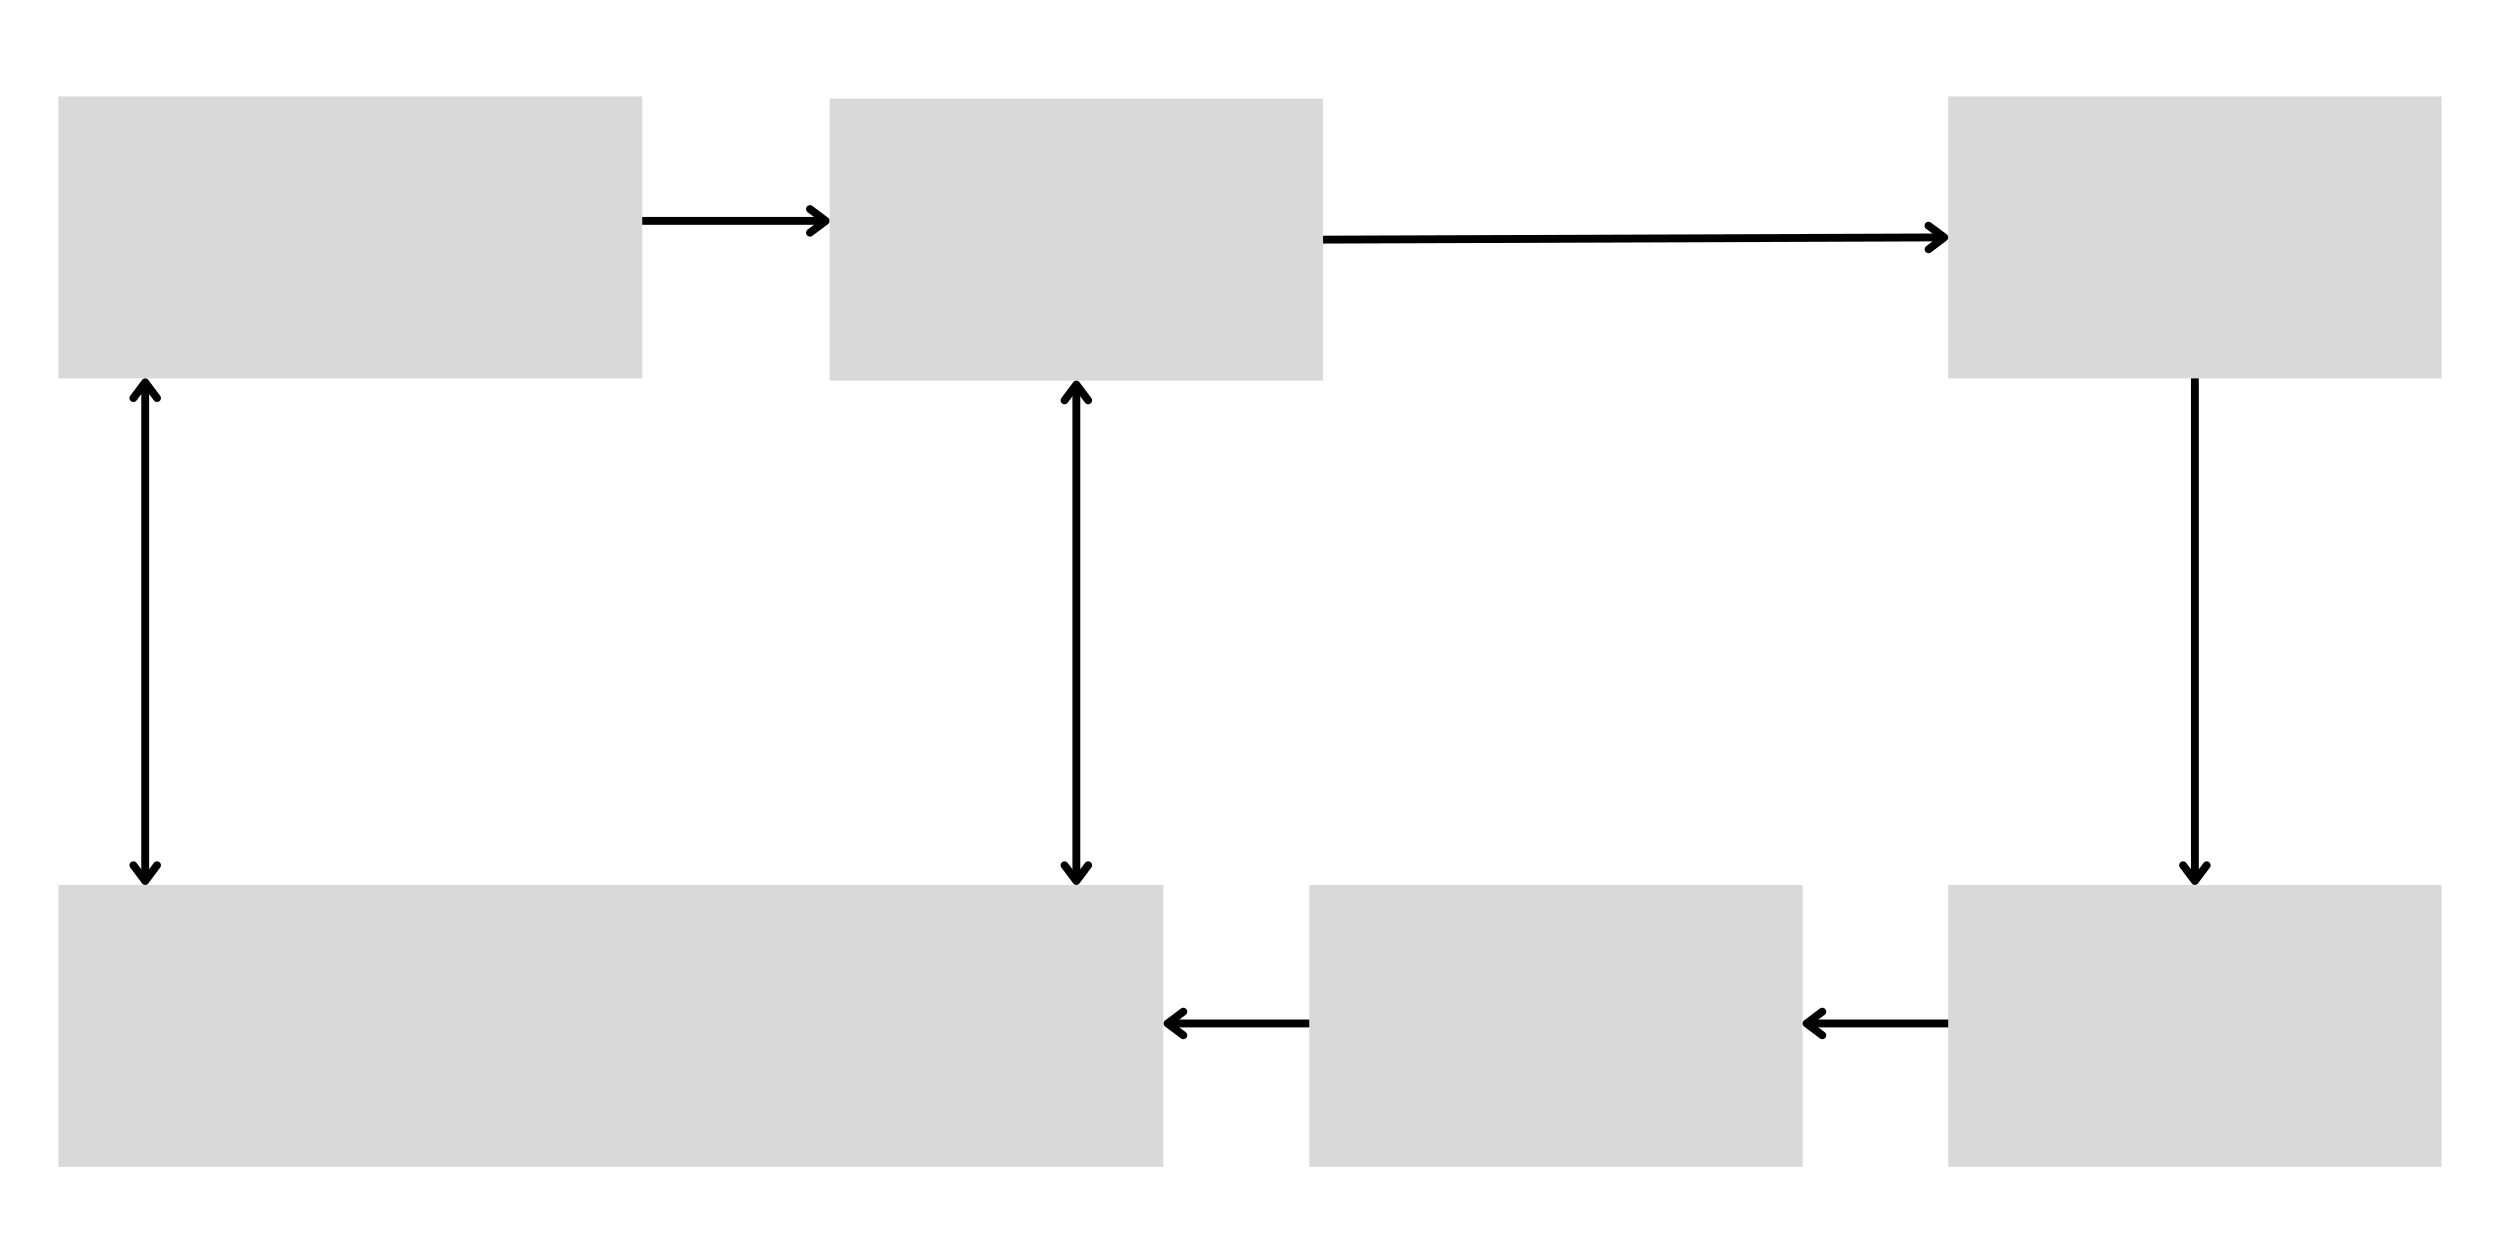
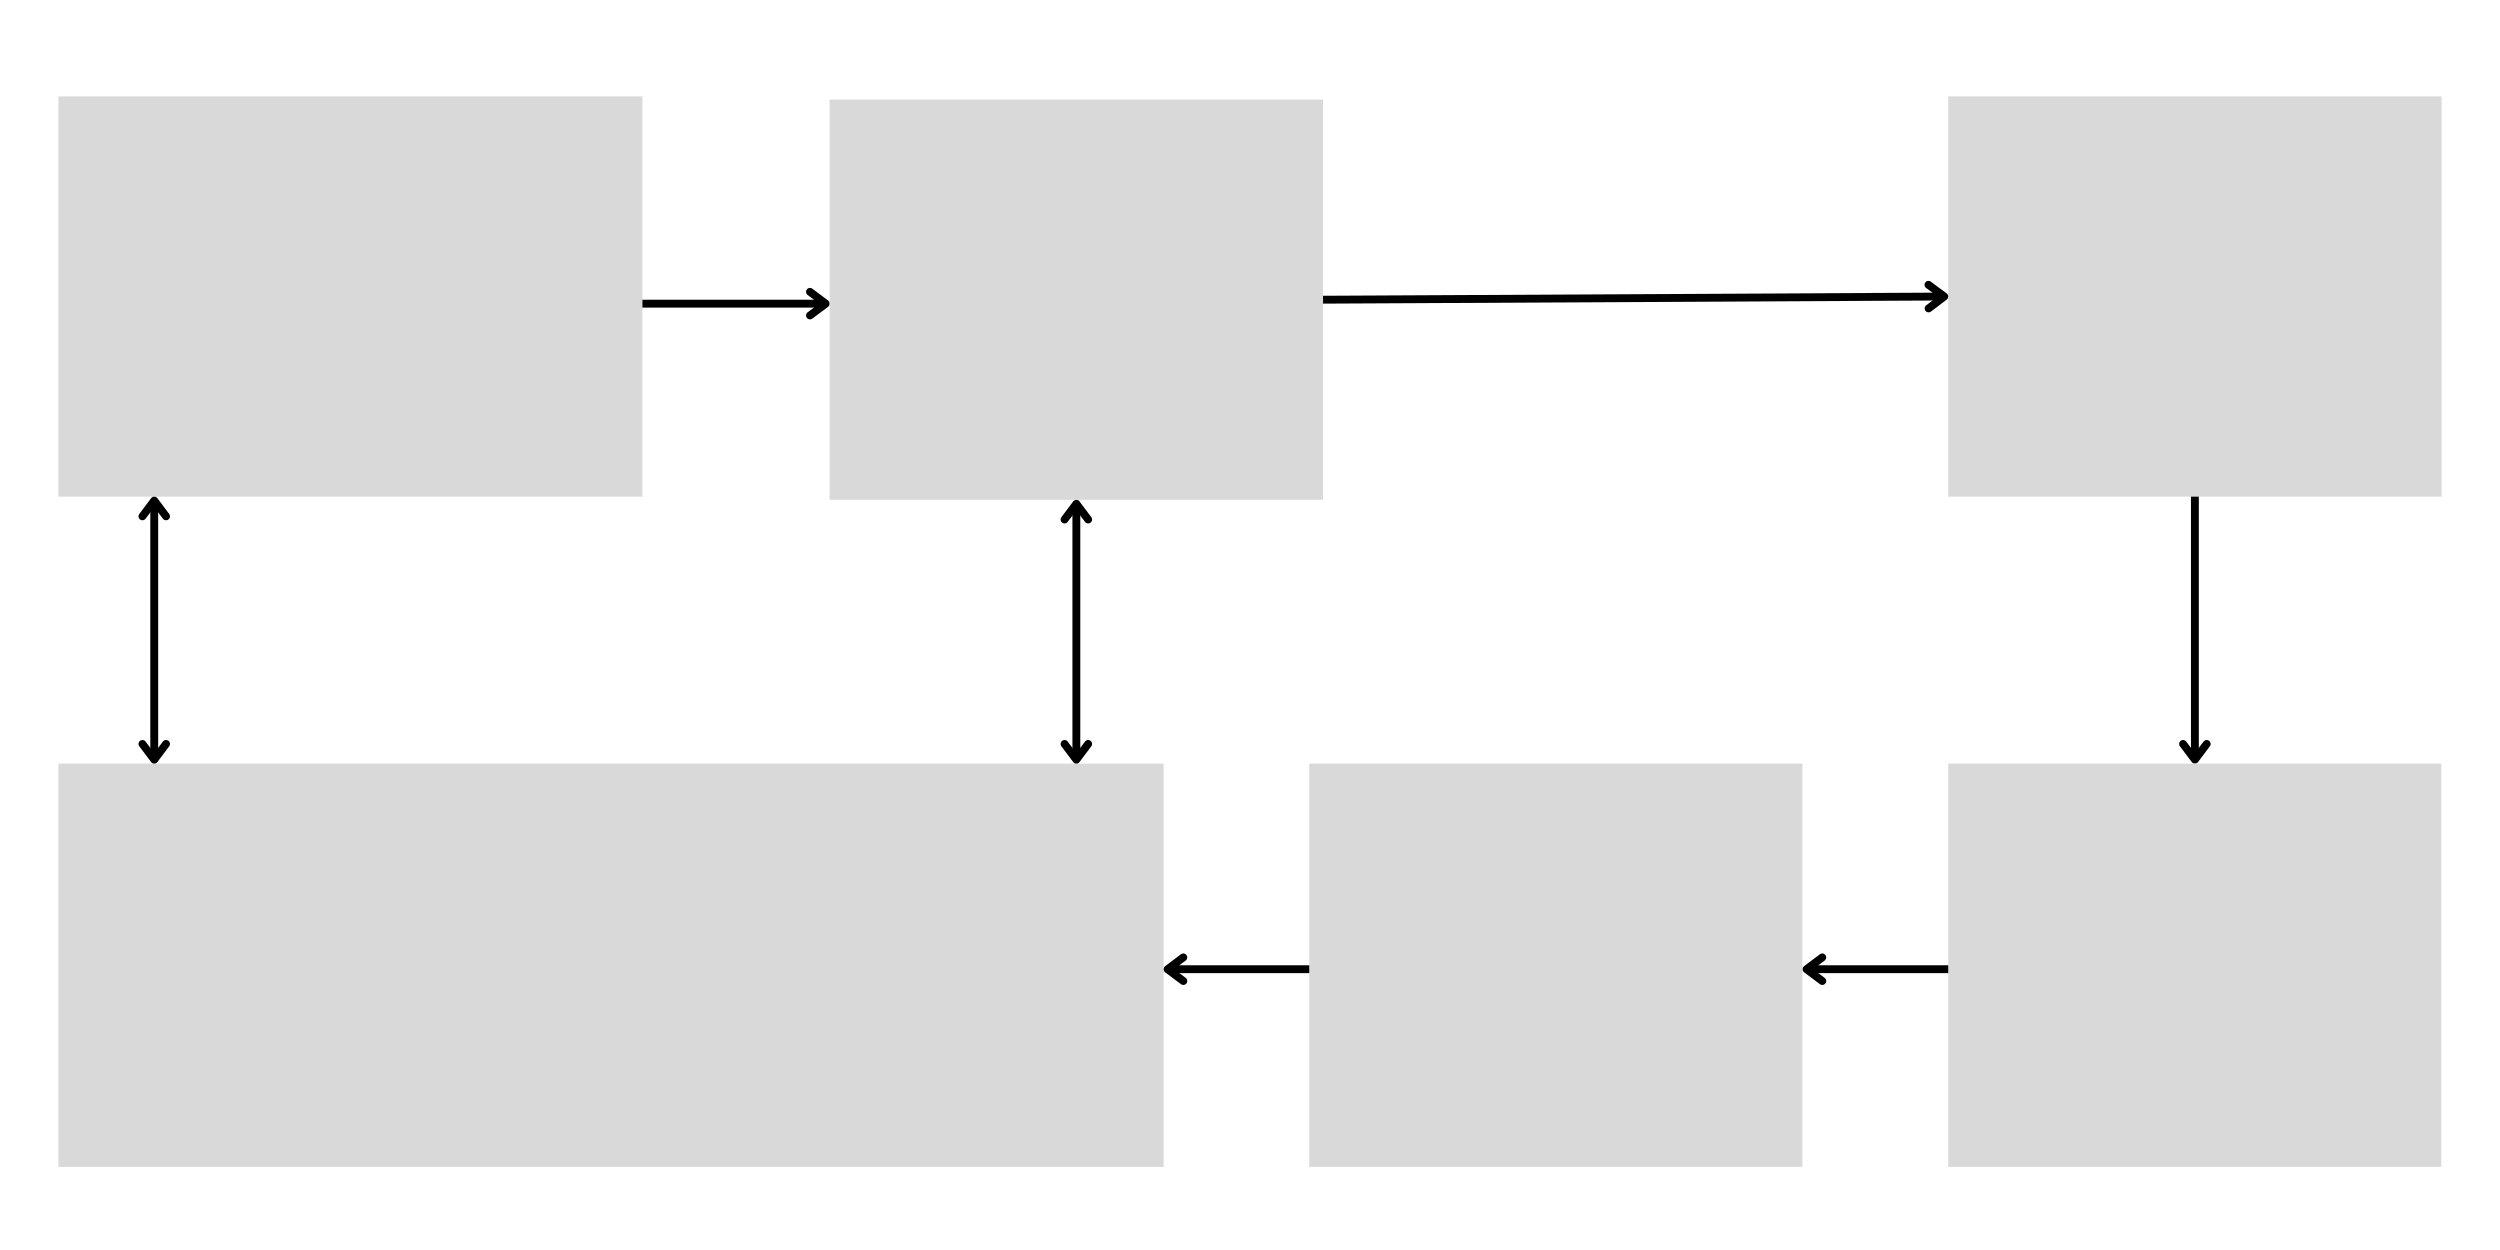
<svg xmlns="http://www.w3.org/2000/svg" width="2540" zoomAndPan="magnify" viewBox="0 0 1904.88 952.5" height="1270" preserveAspectRatio="xMidYMid meet" version="1.0">
  <defs>
-     <clipPath id="982551559d">
-       <path d="M 44.457 73.449 L 489.488 73.449 L 489.488 288.34 L 44.457 288.34 Z M 44.457 73.449 " clip-rule="nonzero" />
+     <clipPath id="401db2a306">
+       <path d="M 44.457 73.449 L 489.488 73.449 L 489.488 378.441 L 44.457 378.441 Z M 44.457 73.449 " clip-rule="nonzero" />
    </clipPath>
-     <clipPath id="663668d69f">
-       <path d="M 632.145 75.164 L 1008.102 75.164 L 1008.102 290.051 L 632.145 290.051 Z M 632.145 75.164 " clip-rule="nonzero" />
+     <clipPath id="04487718e2">
+       <path d="M 632.145 75.879 L 1008.102 75.879 L 1008.102 380.871 L 632.145 380.871 Z M 632.145 75.879 " clip-rule="nonzero" />
    </clipPath>
-     <clipPath id="5ea1da9df8">
-       <path d="M 44.457 674.312 L 886.637 674.312 L 886.637 889.203 L 44.457 889.203 Z M 44.457 674.312 " clip-rule="nonzero" />
+     <clipPath id="90e376fde0">
+       <path d="M 44.457 581.871 L 886.637 581.871 L 886.637 889.203 L 44.457 889.203 Z M 44.457 581.871 " clip-rule="nonzero" />
    </clipPath>
-     <clipPath id="138a615ff7">
-       <path d="M 1484.469 73.449 L 1860.426 73.449 L 1860.426 288.34 L 1484.469 288.34 Z M 1484.469 73.449 " clip-rule="nonzero" />
+     <clipPath id="fbfd451e3a">
+       <path d="M 1484.469 73.449 L 1860.426 73.449 L 1860.426 378.441 L 1484.469 378.441 Z M 1484.469 73.449 " clip-rule="nonzero" />
    </clipPath>
-     <clipPath id="6d07f36332">
-       <path d="M 997.574 674.312 L 1373.531 674.312 L 1373.531 889.203 L 997.574 889.203 Z M 997.574 674.312 " clip-rule="nonzero" />
+     <clipPath id="8e83bd6998">
+       <path d="M 997.574 581.871 L 1373.531 581.871 L 1373.531 889.203 L 997.574 889.203 Z M 997.574 581.871 " clip-rule="nonzero" />
    </clipPath>
-     <clipPath id="72b0835207">
-       <path d="M 1484.469 674.312 L 1860.426 674.312 L 1860.426 889.203 L 1484.469 889.203 Z M 1484.469 674.312 " clip-rule="nonzero" />
+     <clipPath id="59f3d3919b">
+       <path d="M 1484.469 581.871 L 1860.426 581.871 L 1860.426 889.203 L 1484.469 889.203 Z M 1484.469 581.871 " clip-rule="nonzero" />
    </clipPath>
  </defs>
-   <path stroke-linecap="butt" transform="matrix(0.749606, 0.00000000000178996, -0.00000000000178996, 0.749606, 430.6283, 165.319)" fill="none" stroke-linejoin="miter" d="M 0.001 3.999 L 264.833 3.999 " stroke="#000000" stroke-width="8" stroke-opacity="1" stroke-miterlimit="4" />
-   <path stroke-linecap="round" transform="matrix(0.749606, 0.00000000000178996, -0.00000000000178996, 0.749606, 430.6283, 165.319)" fill="none" stroke-linejoin="round" d="M 248.829 -8.002 L 264.833 3.999 L 248.829 16 " stroke="#000000" stroke-width="8" stroke-opacity="1" stroke-miterlimit="4" />
-   <g clip-path="url(#982551559d)">
-     <path fill="#d9d9d9" d="M 44.457 73.449 L 489.344 73.449 L 489.344 288.34 L 44.457 288.34 Z M 44.457 73.449 " fill-opacity="1" fill-rule="nonzero" />
+   <path stroke-linecap="butt" transform="matrix(0.749606, 0.0000000000017898, -0.0000000000017898, 0.749606, 430.6283, 228.3767)" fill="none" stroke-linejoin="miter" d="M 0.001 4 L 264.833 4 " stroke="#000000" stroke-width="8" stroke-opacity="1" stroke-miterlimit="4" />
+   <path stroke-linecap="round" transform="matrix(0.749606, 0.0000000000017898, -0.0000000000017898, 0.749606, 430.6283, 228.3767)" fill="none" stroke-linejoin="round" d="M 248.829 -8.001 L 264.833 4 L 248.829 16.001 " stroke="#000000" stroke-width="8" stroke-opacity="1" stroke-miterlimit="4" />
+   <g clip-path="url(#401db2a306)">
+     <path fill="#d9d9d9" d="M 44.457 73.449 L 490.031 73.449 L 490.031 378.441 L 44.457 378.441 Z M 44.457 73.449 " fill-opacity="1" fill-rule="nonzero" />
  </g>
-   <g clip-path="url(#663668d69f)">
-     <path fill="#d9d9d9" d="M 632.145 75.164 L 1008.199 75.164 L 1008.199 290.051 L 632.145 290.051 Z M 632.145 75.164 " fill-opacity="1" fill-rule="nonzero" />
+   <g clip-path="url(#04487718e2)">
+     <path fill="#d9d9d9" d="M 632.145 75.879 L 1008.621 75.879 L 1008.621 380.871 L 632.145 380.871 Z M 632.145 75.879 " fill-opacity="1" fill-rule="nonzero" />
  </g>
-   <path stroke-linecap="butt" transform="matrix(0, 0.749606, -0.749606, 0, 1675.439, 201.0359)" fill="none" stroke-linejoin="miter" d="M -0.001 3.999 L 627.375 3.999 " stroke="#000000" stroke-width="8" stroke-opacity="1" stroke-miterlimit="4" />
-   <path stroke-linecap="round" transform="matrix(0, 0.749606, -0.749606, 0, 1675.439, 201.0359)" fill="none" stroke-linejoin="round" d="M 611.377 -8.002 L 627.375 3.999 L 611.377 16 " stroke="#000000" stroke-width="8" stroke-opacity="1" stroke-miterlimit="4" />
-   <g clip-path="url(#5ea1da9df8)">
-     <path fill="#d9d9d9" d="M 44.457 674.312 L 886.383 674.312 L 886.383 889.203 L 44.457 889.203 Z M 44.457 674.312 " fill-opacity="1" fill-rule="nonzero" />
+   <path stroke-linecap="butt" transform="matrix(0, 0.749606, -0.749606, 0, 1675.443, 201.0324)" fill="none" stroke-linejoin="miter" d="M -0.002 3.998 L 504.055 3.998 " stroke="#000000" stroke-width="8" stroke-opacity="1" stroke-miterlimit="4" />
+   <path stroke-linecap="round" transform="matrix(0, 0.749606, -0.749606, 0, 1675.443, 201.0324)" fill="none" stroke-linejoin="round" d="M 488.051 -7.997 L 504.055 3.998 L 488.051 15.999 " stroke="#000000" stroke-width="8" stroke-opacity="1" stroke-miterlimit="4" />
+   <g clip-path="url(#90e376fde0)">
+     <path fill="#d9d9d9" d="M 44.457 581.871 L 887.215 581.871 L 887.215 889.203 L 44.457 889.203 Z M 44.457 581.871 " fill-opacity="1" fill-rule="nonzero" />
  </g>
-   <g clip-path="url(#138a615ff7)">
-     <path fill="#d9d9d9" d="M 1484.469 73.449 L 1860.523 73.449 L 1860.523 288.34 L 1484.469 288.34 Z M 1484.469 73.449 " fill-opacity="1" fill-rule="nonzero" />
+   <g clip-path="url(#fbfd451e3a)">
+     <path fill="#d9d9d9" d="M 1484.469 73.449 L 1860.941 73.449 L 1860.941 378.441 L 1484.469 378.441 Z M 1484.469 73.449 " fill-opacity="1" fill-rule="nonzero" />
  </g>
-   <path stroke-linecap="butt" transform="matrix(-0.749606, -0.00000000130831, 0.00000000130831, -0.749606, 1088.153, 782.8814)" fill="none" stroke-linejoin="miter" d="M 0.001 4 L 264.833 4 " stroke="#000000" stroke-width="8" stroke-opacity="1" stroke-miterlimit="4" />
-   <path stroke-linecap="round" transform="matrix(-0.749606, -0.00000000130831, 0.00000000130831, -0.749606, 1088.153, 782.8814)" fill="none" stroke-linejoin="round" d="M 248.829 -8.001 L 264.833 4 L 248.829 16.001 " stroke="#000000" stroke-width="8" stroke-opacity="1" stroke-miterlimit="4" />
-   <g clip-path="url(#6d07f36332)">
-     <path fill="#d9d9d9" d="M 997.574 674.312 L 1373.629 674.312 L 1373.629 889.203 L 997.574 889.203 Z M 997.574 674.312 " fill-opacity="1" fill-rule="nonzero" />
+   <path stroke-linecap="butt" transform="matrix(-0.749606, -0.00000000130831, 0.00000000130831, -0.749606, 1088.153, 741.5324)" fill="none" stroke-linejoin="miter" d="M 0.001 3.998 L 264.833 3.998 " stroke="#000000" stroke-width="8" stroke-opacity="1" stroke-miterlimit="4" />
+   <path stroke-linecap="round" transform="matrix(-0.749606, -0.00000000130831, 0.00000000130831, -0.749606, 1088.153, 741.5324)" fill="none" stroke-linejoin="round" d="M 248.829 -7.998 L 264.833 3.998 L 248.829 15.999 " stroke="#000000" stroke-width="8" stroke-opacity="1" stroke-miterlimit="4" />
+   <g clip-path="url(#8e83bd6998)">
+     <path fill="#d9d9d9" d="M 997.574 581.871 L 1373.336 581.871 L 1373.336 889.203 L 997.574 889.203 Z M 997.574 581.871 " fill-opacity="1" fill-rule="nonzero" />
  </g>
-   <path stroke-linecap="butt" transform="matrix(-0.749606, -0.00000000130831, 0.00000000130831, -0.749606, 1575.046, 782.8814)" fill="none" stroke-linejoin="miter" d="M -0.001 4 L 264.831 4 " stroke="#000000" stroke-width="8" stroke-opacity="1" stroke-miterlimit="4" />
-   <path stroke-linecap="round" transform="matrix(-0.749606, -0.00000000130831, 0.00000000130831, -0.749606, 1575.046, 782.8814)" fill="none" stroke-linejoin="round" d="M 248.833 -8.001 L 264.831 4 L 248.833 16.001 " stroke="#000000" stroke-width="8" stroke-opacity="1" stroke-miterlimit="4" />
-   <g clip-path="url(#72b0835207)">
-     <path fill="#d9d9d9" d="M 1484.469 674.312 L 1860.523 674.312 L 1860.523 889.203 L 1484.469 889.203 Z M 1484.469 674.312 " fill-opacity="1" fill-rule="nonzero" />
+   <path stroke-linecap="butt" transform="matrix(-0.749606, -0.00000000130831, 0.00000000130831, -0.749606, 1575.046, 741.5324)" fill="none" stroke-linejoin="miter" d="M -0.001 3.998 L 264.831 3.998 " stroke="#000000" stroke-width="8" stroke-opacity="1" stroke-miterlimit="4" />
+   <path stroke-linecap="round" transform="matrix(-0.749606, -0.00000000130831, 0.00000000130831, -0.749606, 1575.046, 741.5324)" fill="none" stroke-linejoin="round" d="M 248.833 -7.998 L 264.831 3.998 L 248.833 15.999 " stroke="#000000" stroke-width="8" stroke-opacity="1" stroke-miterlimit="4" />
+   <g clip-path="url(#59f3d3919b)">
+     <path fill="#d9d9d9" d="M 1484.469 581.871 L 1860.23 581.871 L 1860.23 889.203 L 1484.469 889.203 Z M 1484.469 581.871 " fill-opacity="1" fill-rule="nonzero" />
  </g>
-   <path stroke-linecap="butt" transform="matrix(0.749602, -0.00269394, 0.00269394, 0.749602, 1008.091, 179.6087)" fill="none" stroke-linejoin="miter" d="M -0 3.998 L 631.491 4 " stroke="#000000" stroke-width="8" stroke-opacity="1" stroke-miterlimit="4" />
-   <path stroke-linecap="round" transform="matrix(0.749602, -0.00269394, 0.00269394, 0.749602, 1008.091, 179.6087)" fill="none" stroke-linejoin="round" d="M 615.495 -8.001 L 631.491 4 L 615.492 16.001 " stroke="#000000" stroke-width="8" stroke-opacity="1" stroke-miterlimit="4" />
-   <path stroke-linecap="butt" transform="matrix(0, 0.749606, -0.749606, 0, 823.1194, 290.0544)" fill="none" stroke-linejoin="miter" d="M 4.002 4 L 508.616 4 " stroke="#000000" stroke-width="8" stroke-opacity="1" stroke-miterlimit="4" />
-   <path stroke-linecap="round" transform="matrix(0, 0.749606, -0.749606, 0, 823.1194, 290.0544)" fill="none" stroke-linejoin="round" d="M 20 -8.001 L 4.002 4 L 20 16.001 " stroke="#000000" stroke-width="8" stroke-opacity="1" stroke-miterlimit="4" />
-   <path stroke-linecap="round" transform="matrix(0, 0.749606, -0.749606, 0, 823.1194, 290.0544)" fill="none" stroke-linejoin="round" d="M 492.618 -8.001 L 508.616 4 L 492.618 16.001 " stroke="#000000" stroke-width="8" stroke-opacity="1" stroke-miterlimit="4" />
-   <path stroke-linecap="butt" transform="matrix(0, 0.749606, -0.749606, 0, 113.5856, 288.3434)" fill="none" stroke-linejoin="miter" d="M 4.003 4.002 L 510.899 4.002 " stroke="#000000" stroke-width="8" stroke-opacity="1" stroke-miterlimit="4" />
-   <path stroke-linecap="round" transform="matrix(0, 0.749606, -0.749606, 0, 113.5856, 288.3434)" fill="none" stroke-linejoin="round" d="M 20.001 -7.999 L 4.003 4.002 L 20.001 15.998 " stroke="#000000" stroke-width="8" stroke-opacity="1" stroke-miterlimit="4" />
-   <path stroke-linecap="round" transform="matrix(0, 0.749606, -0.749606, 0, 113.5856, 288.3434)" fill="none" stroke-linejoin="round" d="M 494.901 -7.999 L 510.899 4.002 L 494.901 15.998 " stroke="#000000" stroke-width="8" stroke-opacity="1" stroke-miterlimit="4" />
+   <path stroke-linecap="butt" transform="matrix(0.749597, -0.00382349, 0.00382349, 0.749597, 1008.087, 225.3783)" fill="none" stroke-linejoin="miter" d="M -0 3.998 L 631.495 3.998 " stroke="#000000" stroke-width="8" stroke-opacity="1" stroke-miterlimit="4" />
+   <path stroke-linecap="round" transform="matrix(0.749597, -0.00382349, 0.00382349, 0.749597, 1008.087, 225.3783)" fill="none" stroke-linejoin="round" d="M 615.496 -8.001 L 631.495 3.998 L 615.498 16.001 " stroke="#000000" stroke-width="8" stroke-opacity="1" stroke-miterlimit="4" />
+   <path stroke-linecap="butt" transform="matrix(0, 0.749606, -0.749606, 0, 823.1179, 380.8771)" fill="none" stroke-linejoin="miter" d="M 3.999 3.998 L 264.136 3.998 " stroke="#000000" stroke-width="8" stroke-opacity="1" stroke-miterlimit="4" />
+   <path stroke-linecap="round" transform="matrix(0, 0.749606, -0.749606, 0, 823.1179, 380.8771)" fill="none" stroke-linejoin="round" d="M 20.003 -7.998 L 3.999 3.998 L 20.003 15.999 " stroke="#000000" stroke-width="8" stroke-opacity="1" stroke-miterlimit="4" />
+   <path stroke-linecap="round" transform="matrix(0, 0.749606, -0.749606, 0, 823.1179, 380.8771)" fill="none" stroke-linejoin="round" d="M 248.138 -7.998 L 264.136 3.998 L 248.138 15.999 " stroke="#000000" stroke-width="8" stroke-opacity="1" stroke-miterlimit="4" />
+   <path stroke-linecap="butt" transform="matrix(0, 0.749606, -0.749606, 0, 120.4691, 378.4441)" fill="none" stroke-linejoin="miter" d="M 3.999 4.003 L 267.376 4.003 " stroke="#000000" stroke-width="8" stroke-opacity="1" stroke-miterlimit="4" />
+   <path stroke-linecap="round" transform="matrix(0, 0.749606, -0.749606, 0, 120.4691, 378.4441)" fill="none" stroke-linejoin="round" d="M 20.002 -7.999 L 3.999 4.003 L 20.002 15.998 " stroke="#000000" stroke-width="8" stroke-opacity="1" stroke-miterlimit="4" />
+   <path stroke-linecap="round" transform="matrix(0, 0.749606, -0.749606, 0, 120.4691, 378.4441)" fill="none" stroke-linejoin="round" d="M 251.378 -7.999 L 267.376 4.003 L 251.378 15.998 " stroke="#000000" stroke-width="8" stroke-opacity="1" stroke-miterlimit="4" />
</svg>
